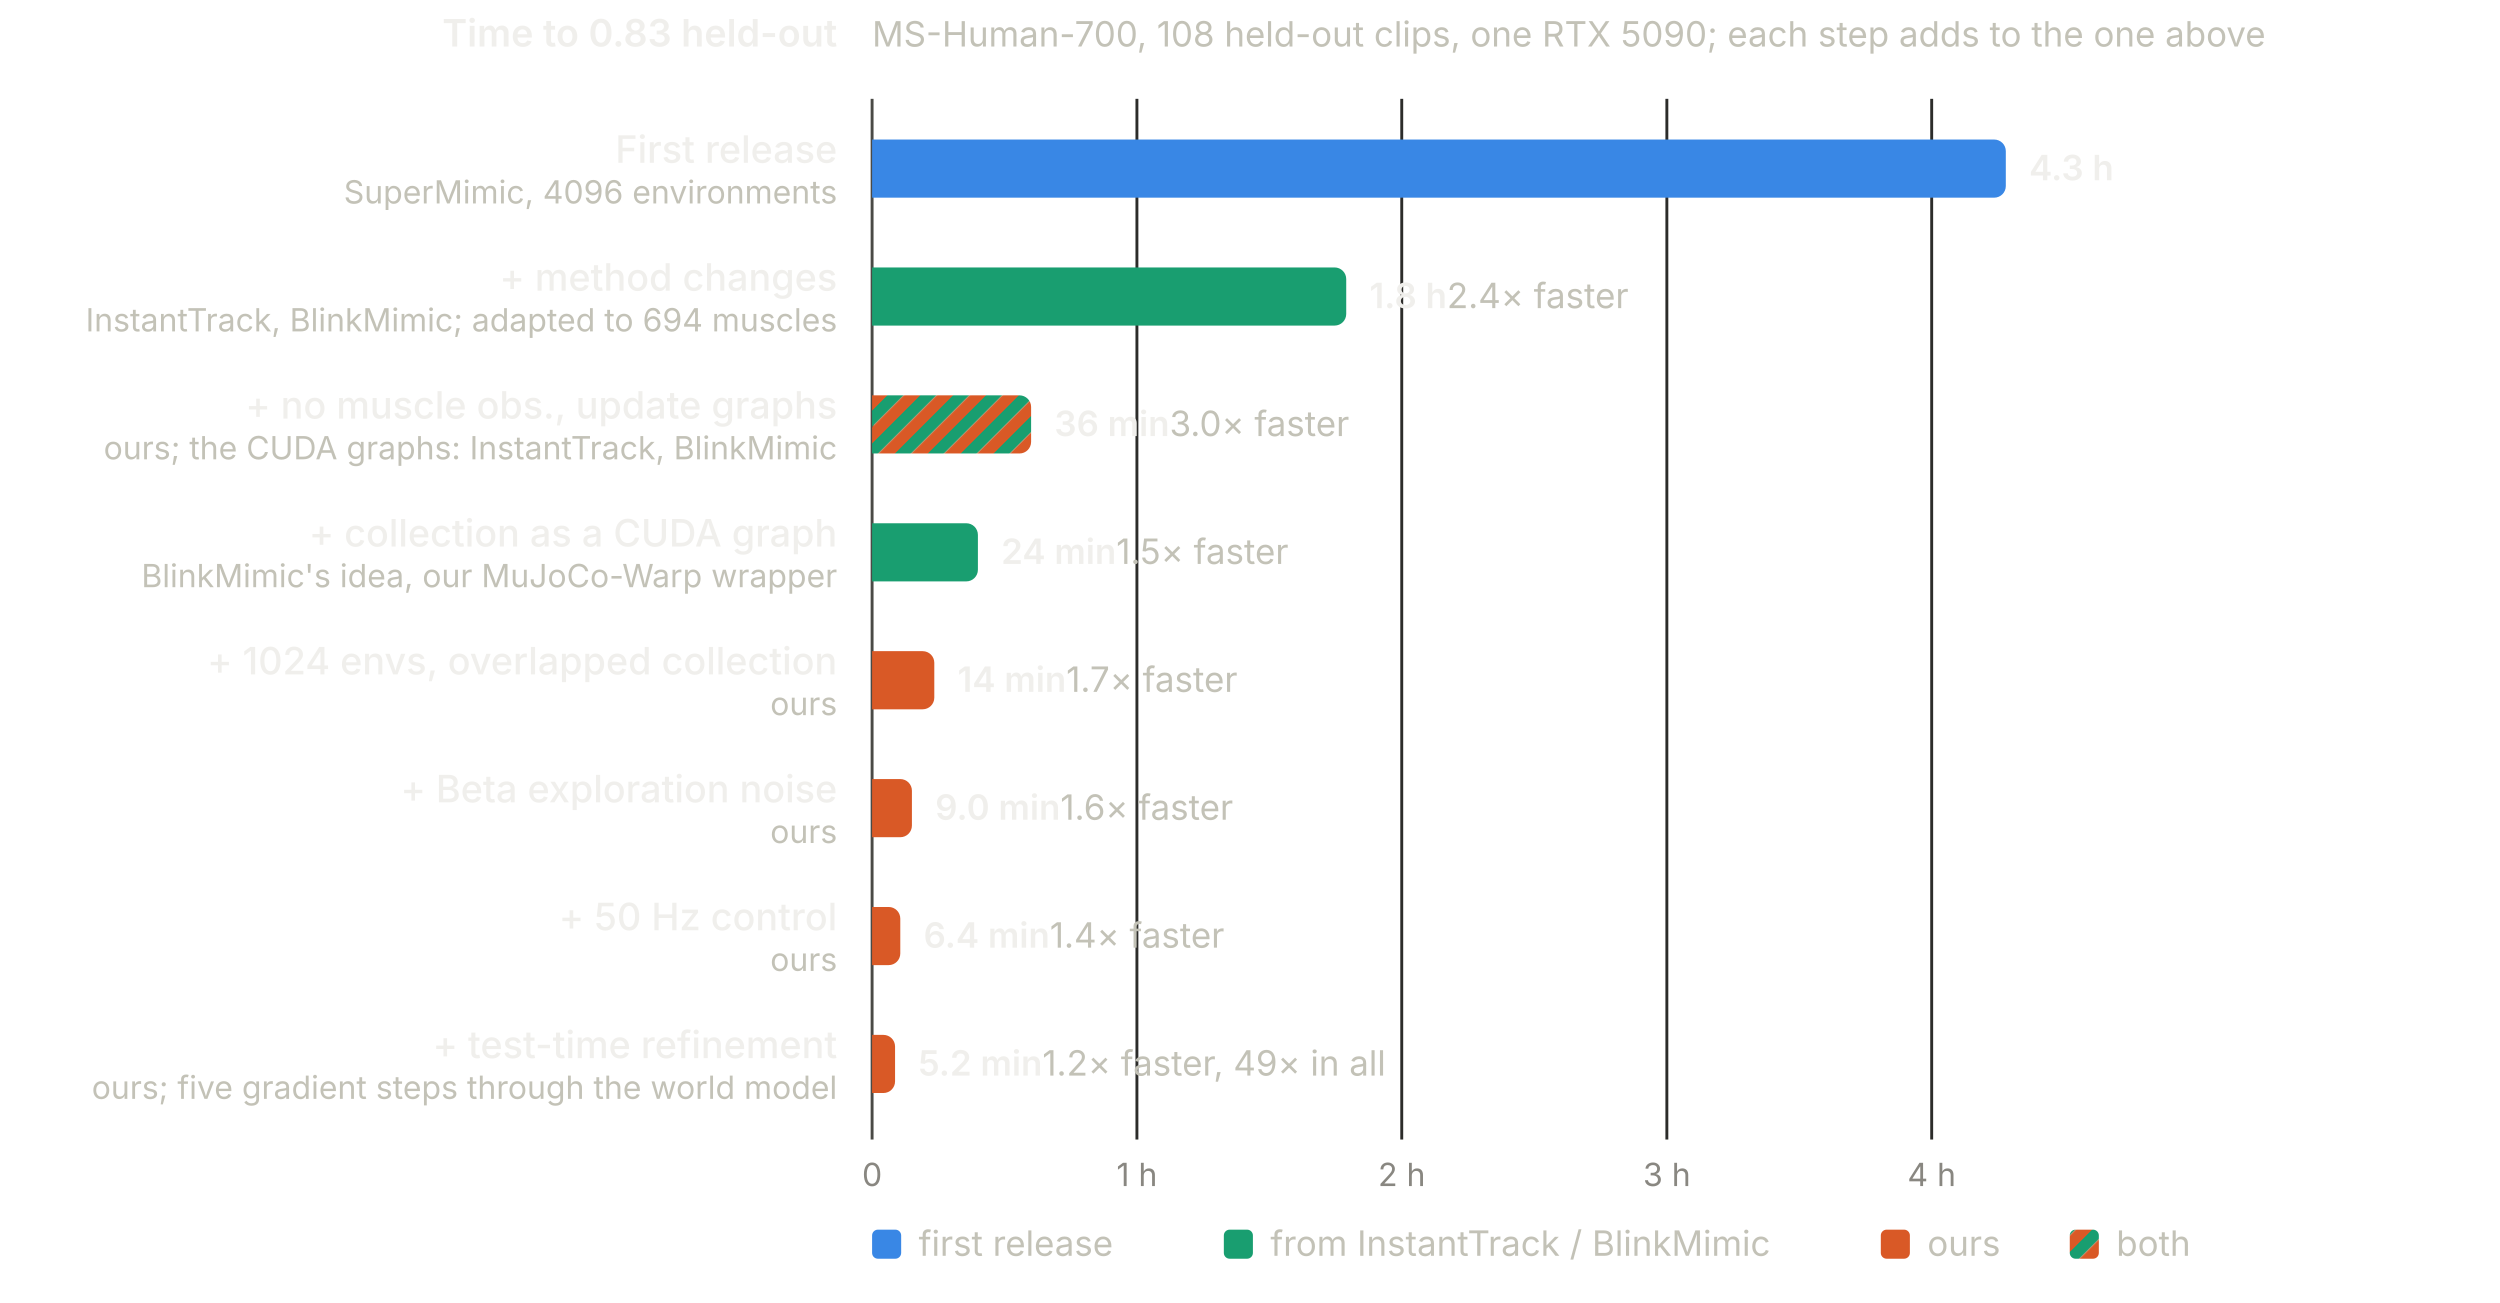
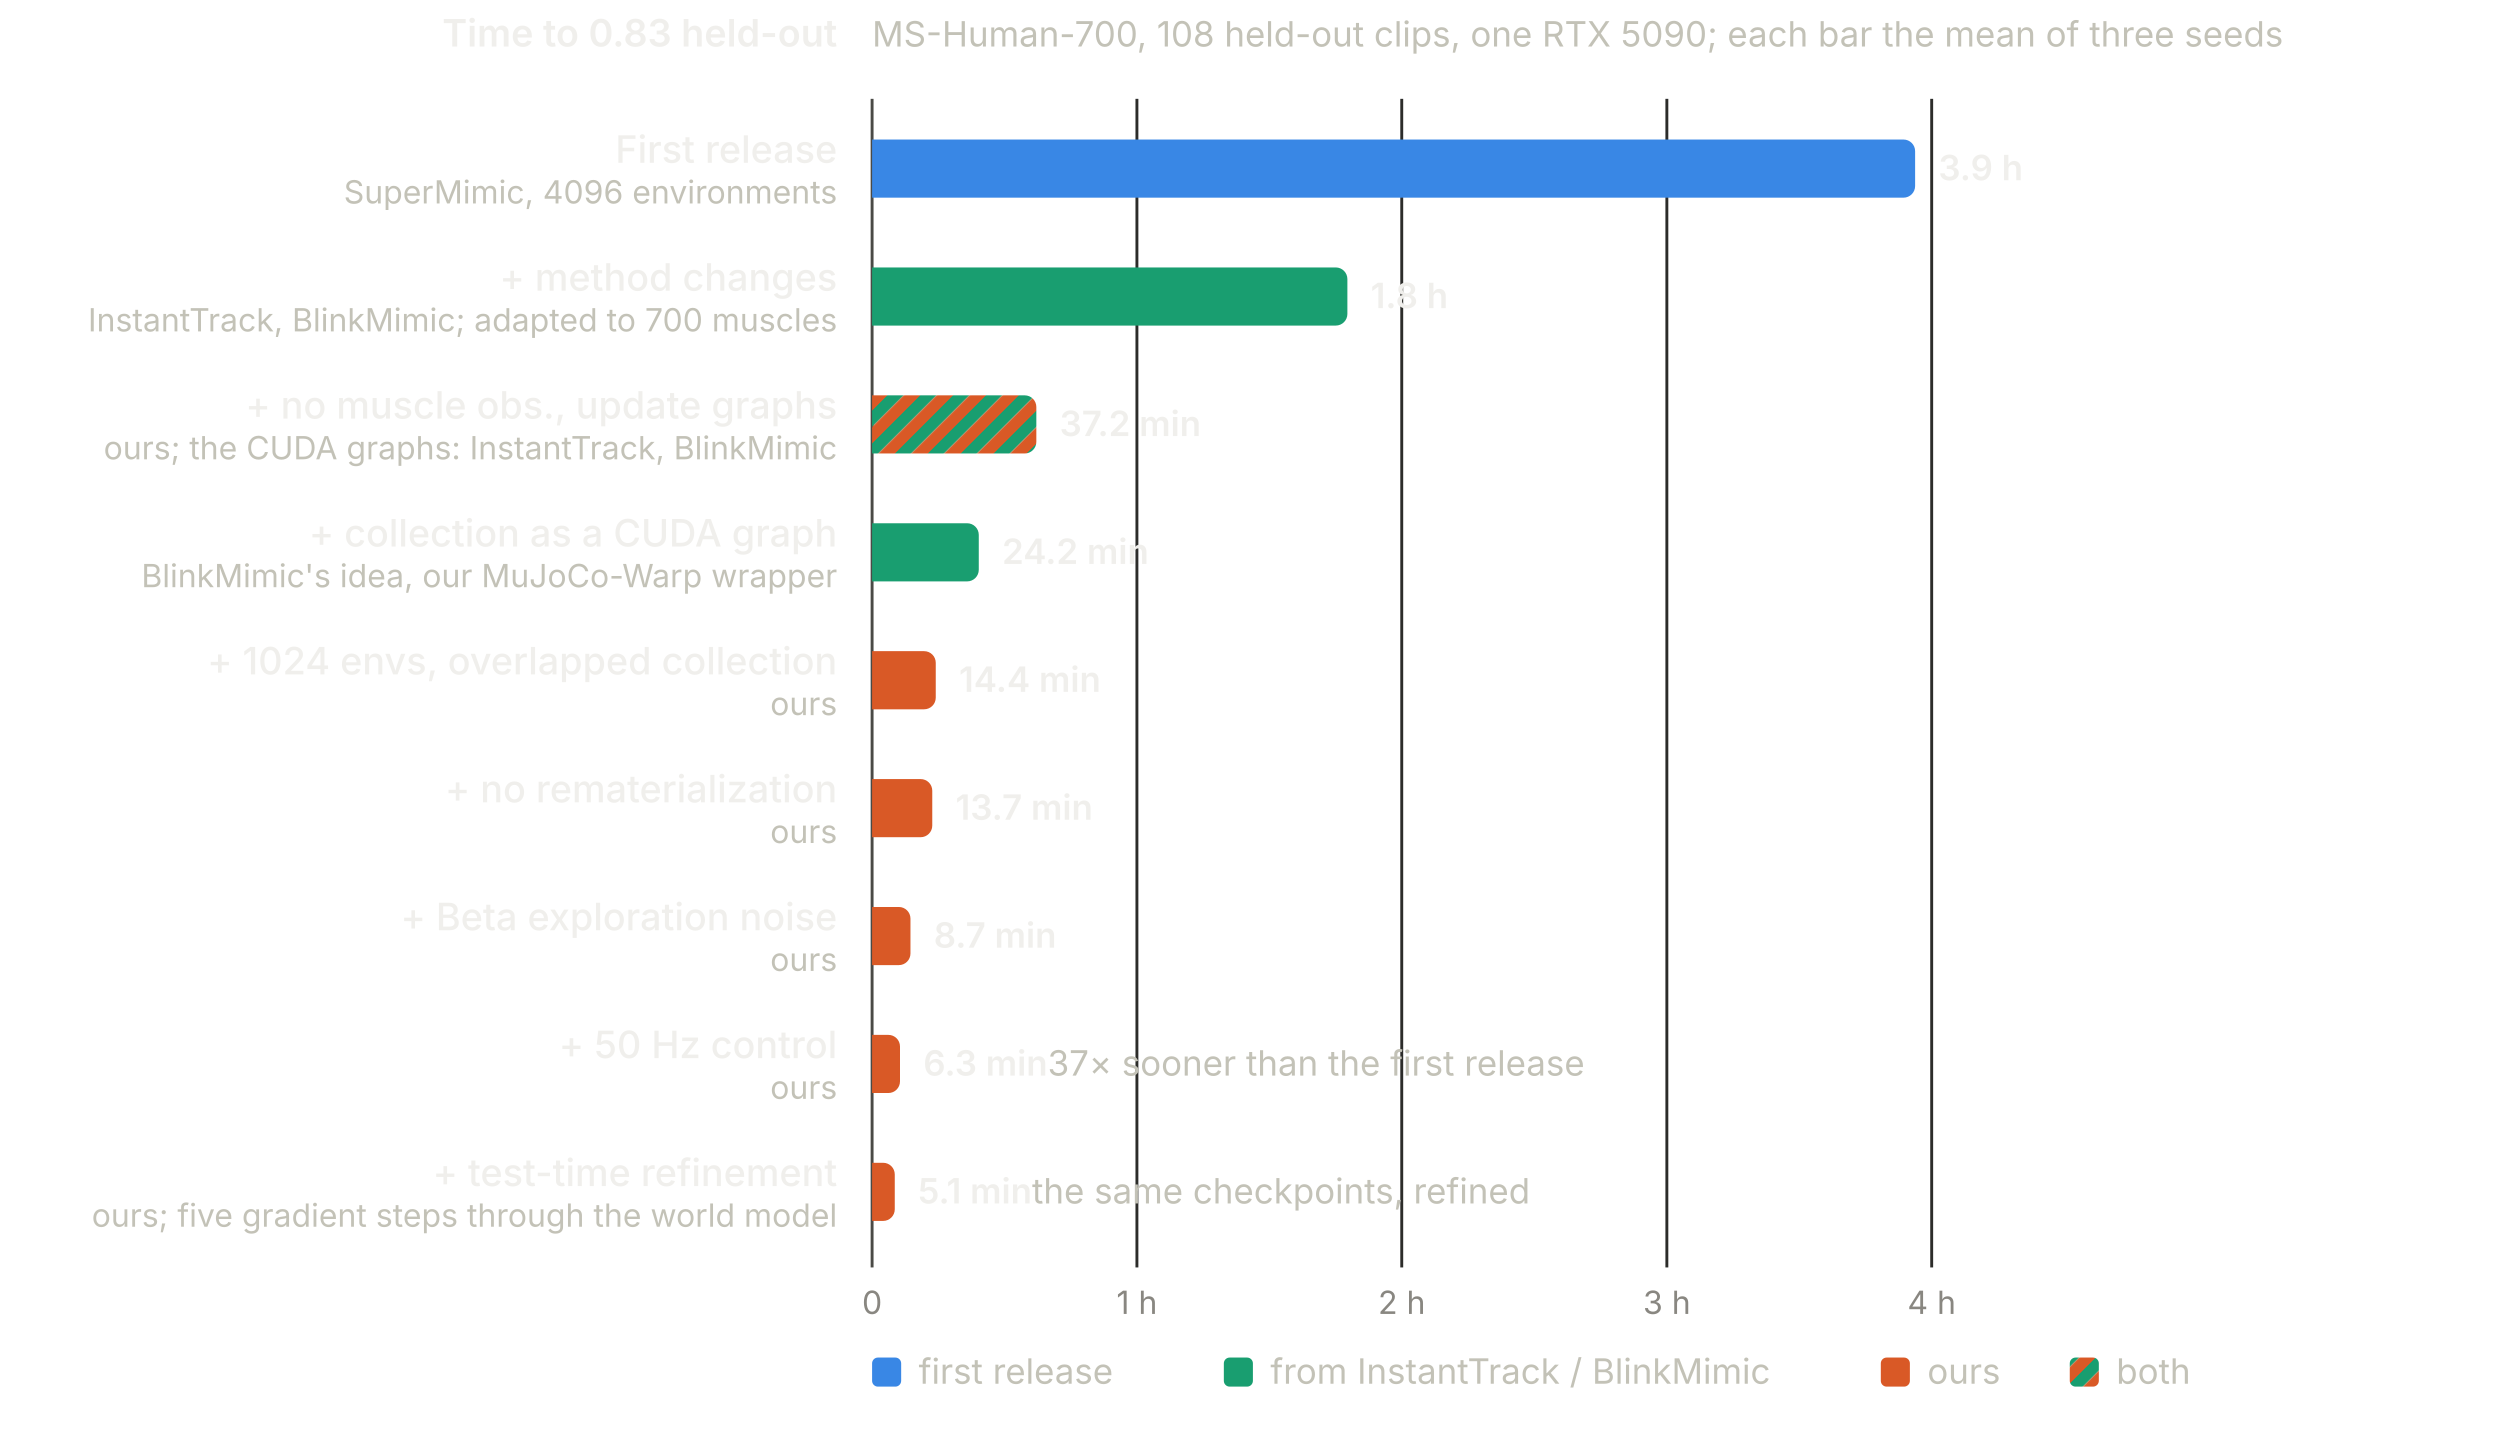
- <svg xmlns="http://www.w3.org/2000/svg" width="860" height="448" viewBox="0 0 860 448" font-family="Inter, -apple-system, BlinkMacSystemFont, 'Segoe UI', Helvetica, Arial, sans-serif" role="img" aria-label="Training time to a held-out normalized return of 0.83 on MS-Human-700, step by step: First release (SuperMimic, 4096 environments) 4.3 h; + method changes (InstantTrack, BlinkMimic; adapted to 694 muscles) 1.8 h; + no muscle obs., update graphs (ours; the CUDA graphs: InstantTrack, BlinkMimic) 36 min; + collection as a CUDA graph (BlinkMimic's idea, our MuJoCo-Warp wrapper) 24 min; + 1024 envs, overlapped collection (ours) 14 min; + Beta exploration noise (ours) 9.0 min; + 50 Hz control (ours) 6.4 min; + test-time refinement (ours; five gradient steps through the world model) 5.2 min; 49 times faster in all">
+ <svg xmlns="http://www.w3.org/2000/svg" width="860" height="492" viewBox="0 0 860 492" font-family="Inter, -apple-system, BlinkMacSystemFont, 'Segoe UI', Helvetica, Arial, sans-serif" role="img" aria-label="Training time to a held-out normalized return of 0.83 on MS-Human-700, step by step, each the mean of three seeds: First release (SuperMimic, 4096 environments) 3.9 h; + method changes (InstantTrack, BlinkMimic; adapted to 700 muscles) 1.8 h; + no muscle obs., update graphs (ours; the CUDA graphs: InstantTrack, BlinkMimic) 37.2 min; + collection as a CUDA graph (BlinkMimic's idea, our MuJoCo-Warp wrapper) 24.2 min; + 1024 envs, overlapped collection (ours) 14.4 min; + no rematerialization (ours) 13.7 min; + Beta exploration noise (ours) 8.7 min; + 50 Hz control (ours) 6.3 min; + test-time refinement (ours; five gradient steps through the world model) 5.1 min; 37 times sooner than the first release at 50 Hz">
  <defs>
    <pattern id="both" patternUnits="userSpaceOnUse" width="8" height="8" patternTransform="rotate(45)">
      <rect width="4" height="8" fill="#199e70" />
      <rect x="4" width="4" height="8" fill="#d95926" />
    </pattern>
  </defs>
  <text x="288" y="16" text-anchor="end" font-size="13" font-weight="600" fill="#f0efec">Time to 0.83 held-out</text>
-   <text x="300" y="16" font-size="12" fill="#c3c2b7">MS-Human-700, 108 held-out clips, one RTX 5090; each step adds to the one above</text>
-   <text x="300.0" y="408" text-anchor="middle" font-size="11" fill="#898781">0</text>
-   <line x1="391.1" x2="391.1" y1="34" y2="392" stroke="#2c2c2a" stroke-width="1" />
-   <text x="391.1" y="408" text-anchor="middle" font-size="11" fill="#898781">1 h</text>
-   <line x1="482.2" x2="482.2" y1="34" y2="392" stroke="#2c2c2a" stroke-width="1" />
-   <text x="482.2" y="408" text-anchor="middle" font-size="11" fill="#898781">2 h</text>
-   <line x1="573.4" x2="573.4" y1="34" y2="392" stroke="#2c2c2a" stroke-width="1" />
-   <text x="573.4" y="408" text-anchor="middle" font-size="11" fill="#898781">3 h</text>
-   <line x1="664.5" x2="664.5" y1="34" y2="392" stroke="#2c2c2a" stroke-width="1" />
-   <text x="664.5" y="408" text-anchor="middle" font-size="11" fill="#898781">4 h</text>
-   <line x1="300.0" x2="300.0" y1="34" y2="392" stroke="#4a4a46" stroke-width="1" />
-   <path d="M300.0,48.0H686.0A4,4 0 0 1 690.0,52.0V64.0A4,4 0 0 1 686.0,68.0H300.0Z" fill="#3987e5" />
+   <text x="300" y="16" font-size="12" fill="#c3c2b7">MS-Human-700, 108 held-out clips, one RTX 5090; each bar the mean of three seeds</text>
+   <text x="300.0" y="452" text-anchor="middle" font-size="11" fill="#898781">0</text>
+   <line x1="391.1" x2="391.1" y1="34" y2="436" stroke="#2c2c2a" stroke-width="1" />
+   <text x="391.1" y="452" text-anchor="middle" font-size="11" fill="#898781">1 h</text>
+   <line x1="482.2" x2="482.2" y1="34" y2="436" stroke="#2c2c2a" stroke-width="1" />
+   <text x="482.2" y="452" text-anchor="middle" font-size="11" fill="#898781">2 h</text>
+   <line x1="573.4" x2="573.4" y1="34" y2="436" stroke="#2c2c2a" stroke-width="1" />
+   <text x="573.4" y="452" text-anchor="middle" font-size="11" fill="#898781">3 h</text>
+   <line x1="664.5" x2="664.5" y1="34" y2="436" stroke="#2c2c2a" stroke-width="1" />
+   <text x="664.5" y="452" text-anchor="middle" font-size="11" fill="#898781">4 h</text>
+   <line x1="300.0" x2="300.0" y1="34" y2="436" stroke="#4a4a46" stroke-width="1" />
+   <path d="M300.0,48.0H654.8A4,4 0 0 1 658.8,52.0V64.0A4,4 0 0 1 654.8,68.0H300.0Z" fill="#3987e5" />
  <text x="288" y="56.0" text-anchor="end" font-size="13" font-weight="500" fill="#f0efec">First release</text>
  <text x="288" y="70.0" text-anchor="end" font-size="11" fill="#c3c2b7">SuperMimic, 4096 environments</text>
-   <text x="698.0" y="62.0" font-size="12" font-weight="600" fill="#f0efec">4.3 h</text>
-   <path d="M300.0,92.0H459.1A4,4 0 0 1 463.1,96.0V108.0A4,4 0 0 1 459.1,112.0H300.0Z" fill="#199e70" />
+   <text x="666.8" y="62.0" font-size="12" font-weight="600" fill="#f0efec">3.9 h</text>
+   <path d="M300.0,92.0H459.5A4,4 0 0 1 463.5,96.0V108.0A4,4 0 0 1 459.5,112.0H300.0Z" fill="#199e70" />
  <text x="288" y="100.0" text-anchor="end" font-size="13" font-weight="500" fill="#f0efec">+ method changes</text>
-   <text x="288" y="114.0" text-anchor="end" font-size="11" fill="#c3c2b7">InstantTrack, BlinkMimic; adapted to 694 muscles</text>
-   <text x="471.1" y="106.0" font-size="12" font-weight="600" fill="#f0efec">1.8 h<tspan font-weight="400" fill="#c3c2b7">  2.4× faster</tspan>
-   </text>
-   <path d="M300.0,136.0H350.7A4,4 0 0 1 354.7,140.0V152.0A4,4 0 0 1 350.7,156.0H300.0Z" fill="url(#both)" />
+   <text x="288" y="114.0" text-anchor="end" font-size="11" fill="#c3c2b7">InstantTrack, BlinkMimic; adapted to 700 muscles</text>
+   <text x="471.5" y="106.0" font-size="12" font-weight="600" fill="#f0efec">1.8 h</text>
+   <path d="M300.0,136.0H352.5A4,4 0 0 1 356.5,140.0V152.0A4,4 0 0 1 352.5,156.0H300.0Z" fill="url(#both)" />
  <text x="288" y="144.0" text-anchor="end" font-size="13" font-weight="500" fill="#f0efec">+ no muscle obs., update graphs</text>
  <text x="288" y="158.0" text-anchor="end" font-size="11" fill="#c3c2b7">ours; the CUDA graphs: InstantTrack, BlinkMimic</text>
-   <text x="362.7" y="150.0" font-size="12" font-weight="600" fill="#f0efec">36 min<tspan font-weight="400" fill="#c3c2b7">  3.0× faster</tspan>
-   </text>
-   <path d="M300.0,180.0H332.4A4,4 0 0 1 336.4,184.0V196.0A4,4 0 0 1 332.4,200.0H300.0Z" fill="#199e70" />
+   <text x="364.5" y="150.0" font-size="12" font-weight="600" fill="#f0efec">37.2 min</text>
+   <path d="M300.0,180.0H332.7A4,4 0 0 1 336.7,184.0V196.0A4,4 0 0 1 332.7,200.0H300.0Z" fill="#199e70" />
  <text x="288" y="188.0" text-anchor="end" font-size="13" font-weight="500" fill="#f0efec">+ collection as a CUDA graph</text>
  <text x="288" y="202.0" text-anchor="end" font-size="11" fill="#c3c2b7">BlinkMimic's idea, our MuJoCo-Warp wrapper</text>
-   <text x="344.4" y="194.0" font-size="12" font-weight="600" fill="#f0efec">24 min<tspan font-weight="400" fill="#c3c2b7">  1.5× faster</tspan>
-   </text>
-   <path d="M300.0,224.0H317.4A4,4 0 0 1 321.4,228.0V240.0A4,4 0 0 1 317.4,244.0H300.0Z" fill="#d95926" />
+   <text x="344.7" y="194.0" font-size="12" font-weight="600" fill="#f0efec">24.2 min</text>
+   <path d="M300.0,224.0H317.9A4,4 0 0 1 321.9,228.0V240.0A4,4 0 0 1 317.9,244.0H300.0Z" fill="#d95926" />
  <text x="288" y="232.0" text-anchor="end" font-size="13" font-weight="500" fill="#f0efec">+ 1024 envs, overlapped collection</text>
  <text x="288" y="246.0" text-anchor="end" font-size="11" fill="#c3c2b7">ours</text>
-   <text x="329.4" y="238.0" font-size="12" font-weight="600" fill="#f0efec">14 min<tspan font-weight="400" fill="#c3c2b7">  1.7× faster</tspan>
+   <text x="329.9" y="238.0" font-size="12" font-weight="600" fill="#f0efec">14.4 min</text>
+   <path d="M300.0,268.0H316.7A4,4 0 0 1 320.7,272.0V284.0A4,4 0 0 1 316.7,288.0H300.0Z" fill="#d95926" />
+   <text x="288" y="276.0" text-anchor="end" font-size="13" font-weight="500" fill="#f0efec">+ no rematerialization</text>
+   <text x="288" y="290.0" text-anchor="end" font-size="11" fill="#c3c2b7">ours</text>
+   <text x="328.7" y="282.0" font-size="12" font-weight="600" fill="#f0efec">13.7 min</text>
+   <path d="M300.0,312.0H309.2A4,4 0 0 1 313.2,316.0V328.0A4,4 0 0 1 309.2,332.0H300.0Z" fill="#d95926" />
+   <text x="288" y="320.0" text-anchor="end" font-size="13" font-weight="500" fill="#f0efec">+ Beta exploration noise</text>
+   <text x="288" y="334.0" text-anchor="end" font-size="11" fill="#c3c2b7">ours</text>
+   <text x="321.2" y="326.0" font-size="12" font-weight="600" fill="#f0efec">8.7 min</text>
+   <path d="M300.0,356.0H305.6A4,4 0 0 1 309.6,360.0V372.0A4,4 0 0 1 305.6,376.0H300.0Z" fill="#d95926" />
+   <text x="288" y="364.0" text-anchor="end" font-size="13" font-weight="500" fill="#f0efec">+ 50 Hz control</text>
+   <text x="288" y="378.0" text-anchor="end" font-size="11" fill="#c3c2b7">ours</text>
+   <text x="317.6" y="370.0" font-size="12" font-weight="600" fill="#f0efec">6.3 min<tspan font-weight="400" fill="#c3c2b7">  37× sooner than the first release</tspan>
  </text>
-   <path d="M300.0,268.0H309.7A4,4 0 0 1 313.7,272.0V284.0A4,4 0 0 1 309.7,288.0H300.0Z" fill="#d95926" />
-   <text x="288" y="276.0" text-anchor="end" font-size="13" font-weight="500" fill="#f0efec">+ Beta exploration noise</text>
-   <text x="288" y="290.0" text-anchor="end" font-size="11" fill="#c3c2b7">ours</text>
-   <text x="321.7" y="282.0" font-size="12" font-weight="600" fill="#f0efec">9.0 min<tspan font-weight="400" fill="#c3c2b7">  1.6× faster</tspan>
+   <path d="M300.0,400.0H303.8A4,4 0 0 1 307.8,404.0V416.0A4,4 0 0 1 303.8,420.0H300.0Z" fill="#d95926" />
+   <text x="288" y="408.0" text-anchor="end" font-size="13" font-weight="500" fill="#f0efec">+ test-time refinement</text>
+   <text x="288" y="422.0" text-anchor="end" font-size="11" fill="#c3c2b7">ours; five gradient steps through the world model</text>
+   <text x="315.8" y="414.0" font-size="12" font-weight="600" fill="#f0efec">5.1 min<tspan font-weight="400" fill="#c3c2b7">  the same checkpoints, refined</tspan>
  </text>
-   <path d="M300.0,312.0H305.7A4,4 0 0 1 309.7,316.0V328.0A4,4 0 0 1 305.7,332.0H300.0Z" fill="#d95926" />
-   <text x="288" y="320.0" text-anchor="end" font-size="13" font-weight="500" fill="#f0efec">+ 50 Hz control</text>
-   <text x="288" y="334.0" text-anchor="end" font-size="11" fill="#c3c2b7">ours</text>
-   <text x="317.7" y="326.0" font-size="12" font-weight="600" fill="#f0efec">6.4 min<tspan font-weight="400" fill="#c3c2b7">  1.4× faster</tspan>
-   </text>
-   <path d="M300.0,356.0H303.9A4,4 0 0 1 307.9,360.0V372.0A4,4 0 0 1 303.9,376.0H300.0Z" fill="#d95926" />
-   <text x="288" y="364.0" text-anchor="end" font-size="13" font-weight="500" fill="#f0efec">+ test-time refinement</text>
-   <text x="288" y="378.0" text-anchor="end" font-size="11" fill="#c3c2b7">ours; five gradient steps through the world model</text>
-   <text x="315.9" y="370.0" font-size="12" font-weight="600" fill="#f0efec">5.2 min<tspan font-weight="400" fill="#c3c2b7">  1.2× faster, 49× in all</tspan>
-   </text>
-   <rect x="300" y="423" width="10" height="10" rx="2" fill="#3987e5" />
-   <text x="316" y="432" font-size="12" fill="#c3c2b7">first release</text>
-   <rect x="421" y="423" width="10" height="10" rx="2" fill="#199e70" />
-   <text x="437" y="432" font-size="12" fill="#c3c2b7">from InstantTrack / BlinkMimic</text>
-   <rect x="647" y="423" width="10" height="10" rx="2" fill="#d95926" />
-   <text x="663" y="432" font-size="12" fill="#c3c2b7">ours</text>
-   <rect x="712" y="423" width="10" height="10" rx="2" fill="url(#both)" />
-   <text x="728" y="432" font-size="12" fill="#c3c2b7">both</text>
+   <rect x="300" y="467" width="10" height="10" rx="2" fill="#3987e5" />
+   <text x="316" y="476" font-size="12" fill="#c3c2b7">first release</text>
+   <rect x="421" y="467" width="10" height="10" rx="2" fill="#199e70" />
+   <text x="437" y="476" font-size="12" fill="#c3c2b7">from InstantTrack / BlinkMimic</text>
+   <rect x="647" y="467" width="10" height="10" rx="2" fill="#d95926" />
+   <text x="663" y="476" font-size="12" fill="#c3c2b7">ours</text>
+   <rect x="712" y="467" width="10" height="10" rx="2" fill="url(#both)" />
+   <text x="728" y="476" font-size="12" fill="#c3c2b7">both</text>
</svg>
